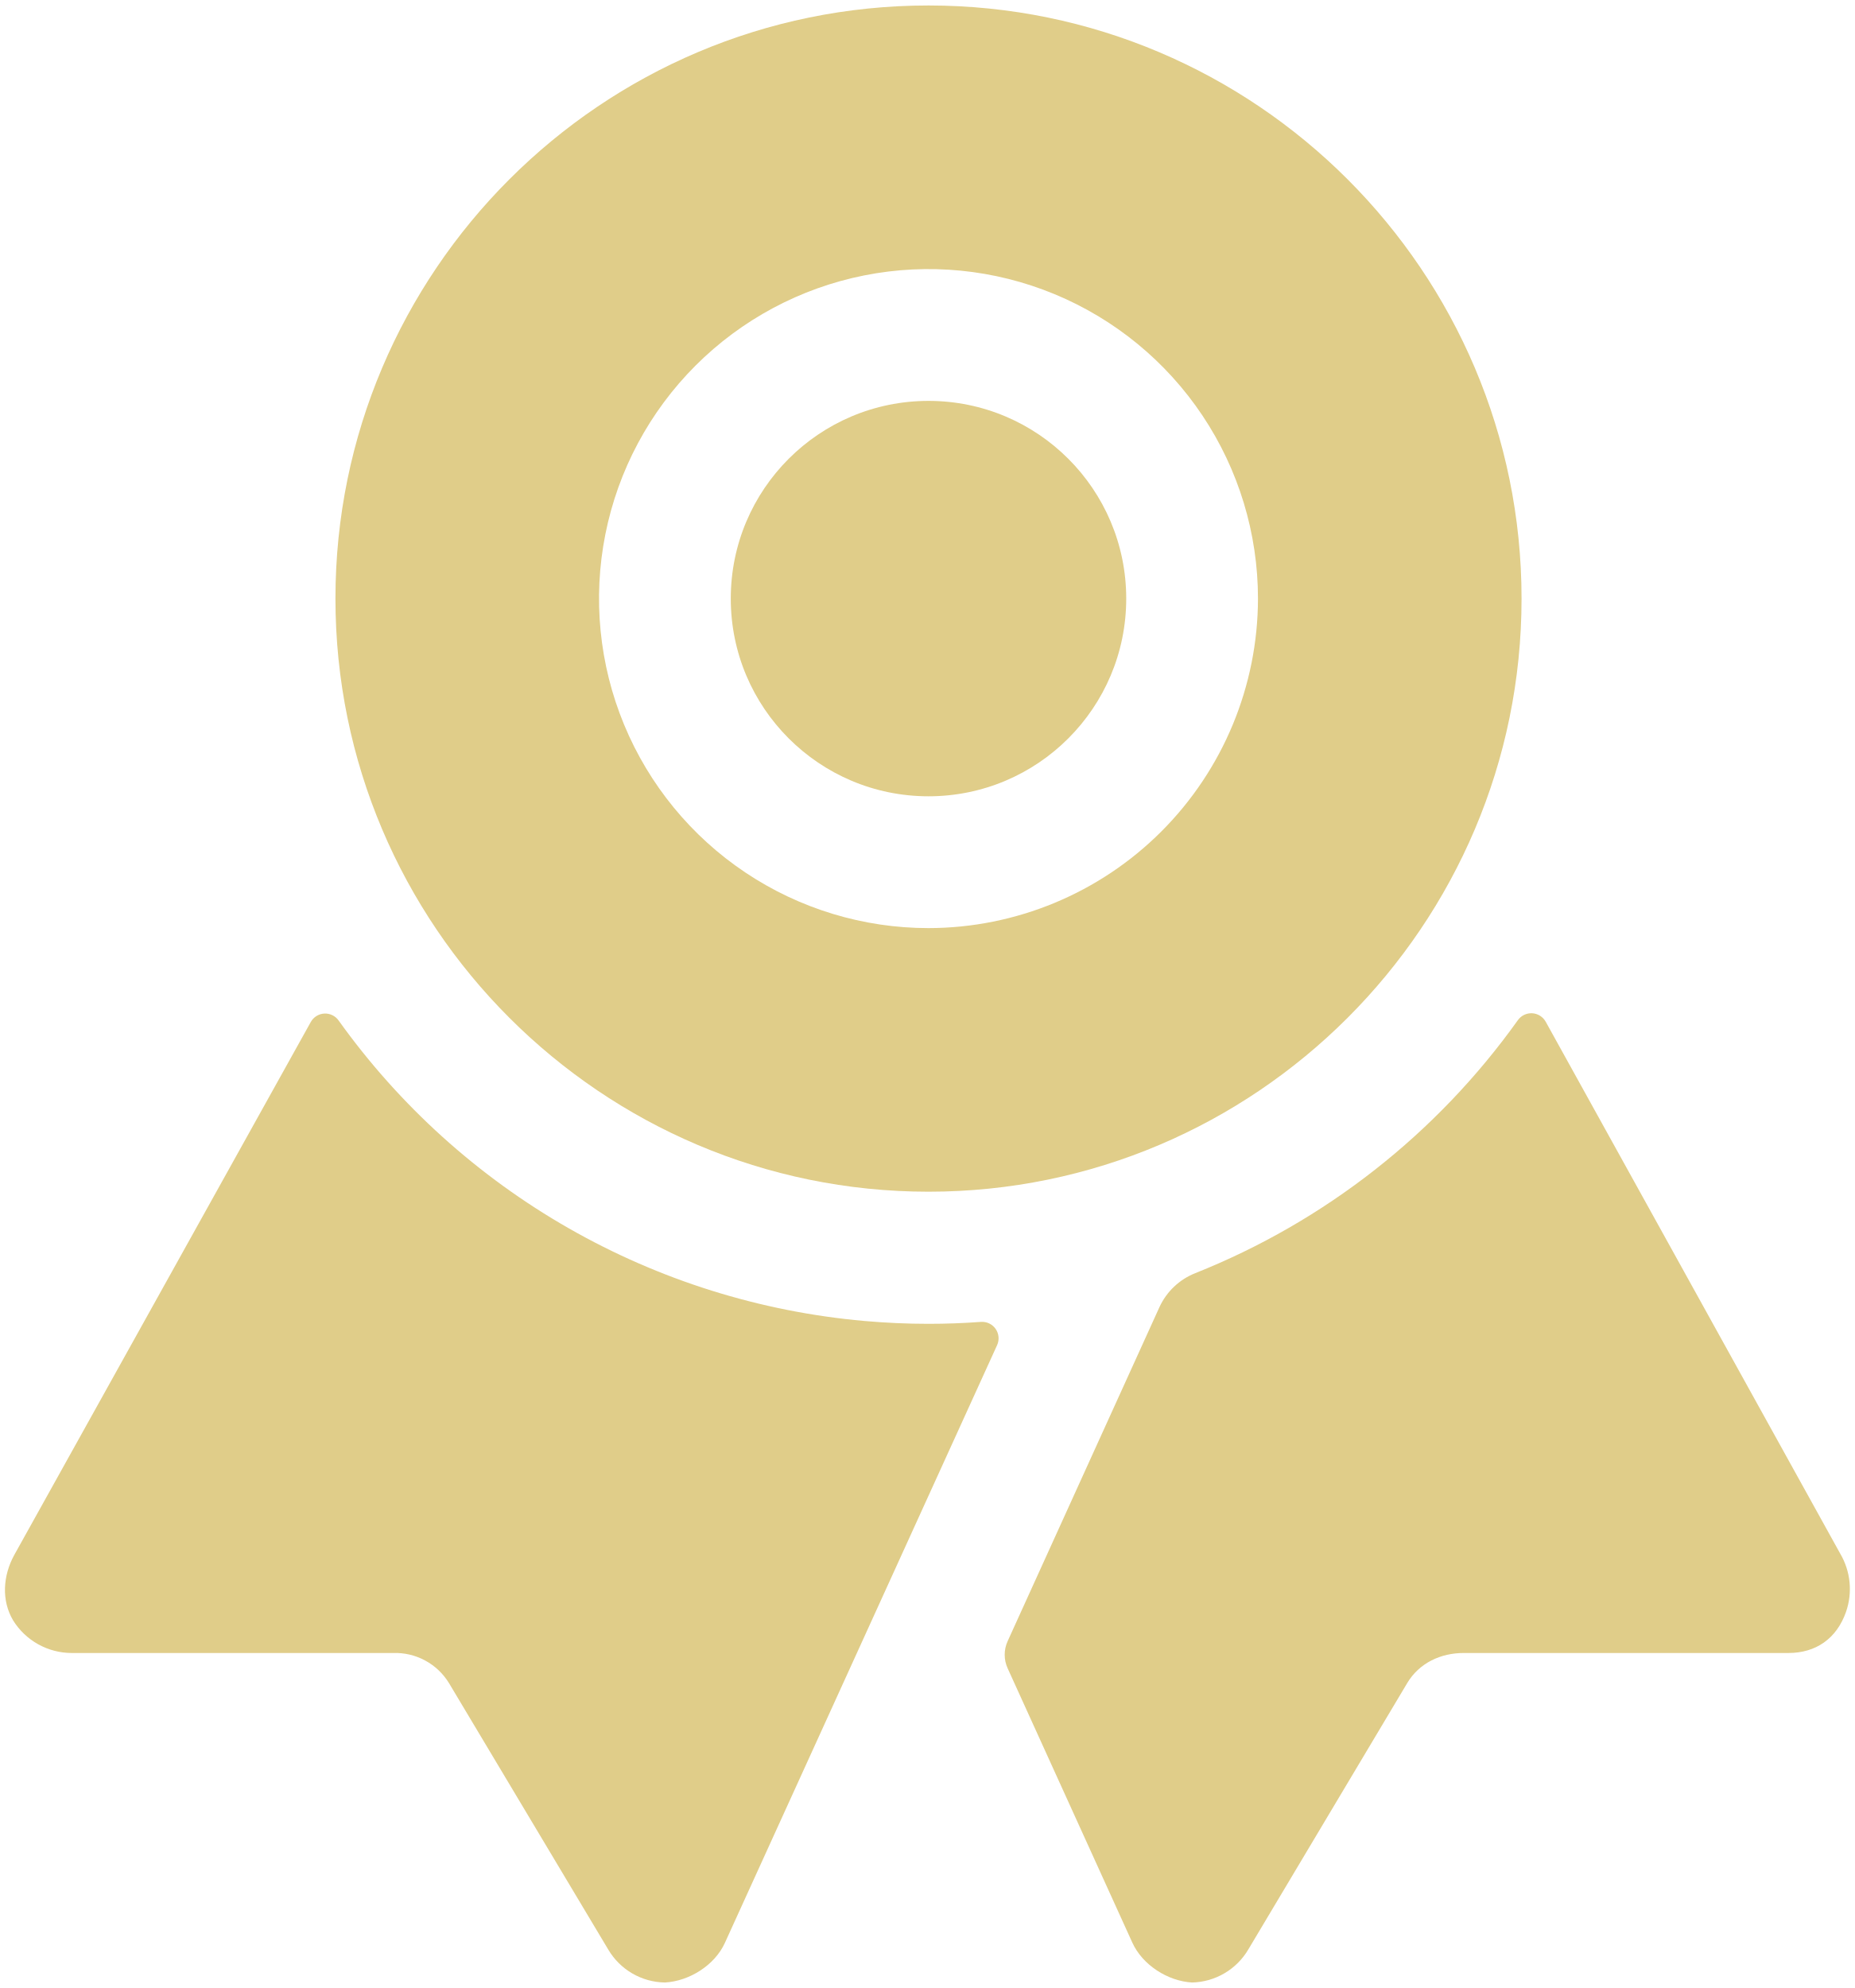
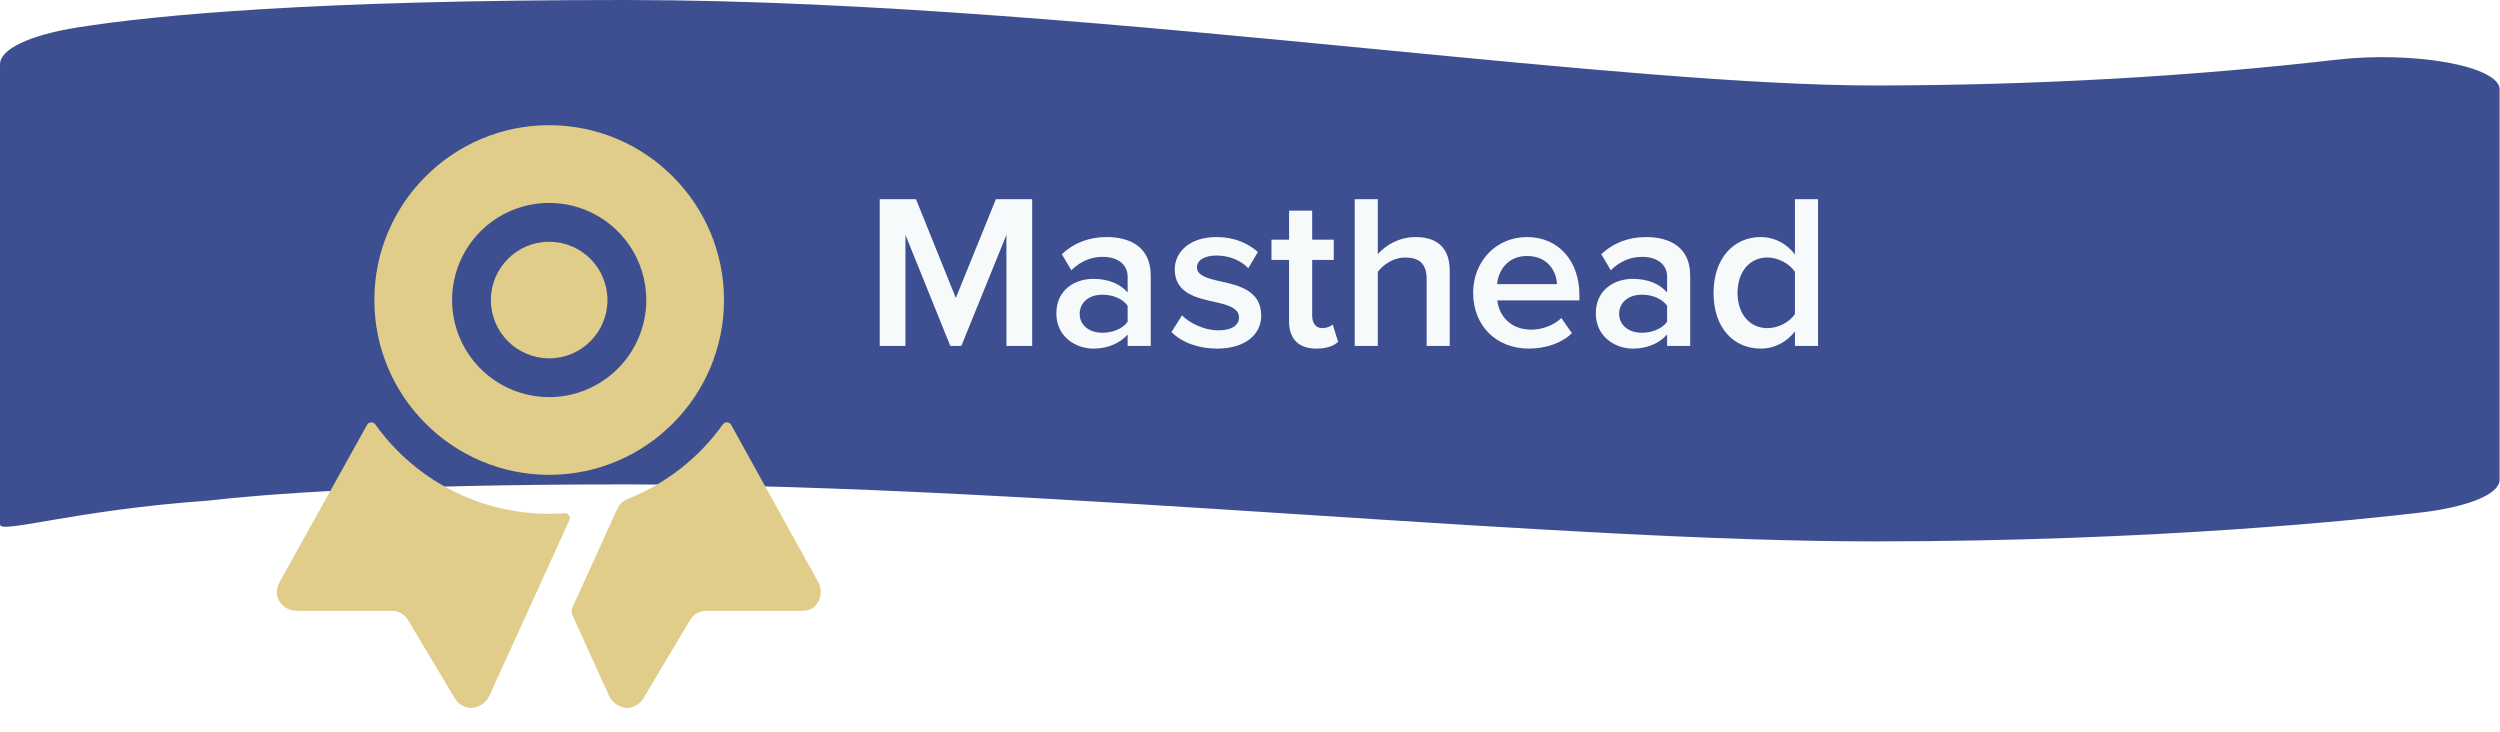
- <svg xmlns="http://www.w3.org/2000/svg" width="307" height="329" viewBox="0 0 307 329" fill="none">
-   <path d="M162.361 218.763C159.485 218.976 156.581 219.083 153.65 219.083C150.085 219.083 146.561 218.92 143.077 218.613C125.846 217.085 109.148 211.852 94.128 203.27C79.107 194.689 66.119 182.962 56.052 168.894C55.787 168.516 55.43 168.211 55.015 168.009C54.6 167.806 54.14 167.712 53.679 167.736C53.218 167.76 52.77 167.901 52.378 168.145C51.986 168.389 51.662 168.729 51.438 169.133L2.36 257.337C0.492 260.745 0.199 264.835 2.169 268.161C3.194 269.811 4.623 271.172 6.32 272.116C8.017 273.061 9.926 273.558 11.868 273.56H65.036C66.888 273.491 68.725 273.918 70.357 274.797C71.989 275.675 73.357 276.973 74.32 278.556L100.673 322.638C101.637 324.274 103.005 325.634 104.646 326.589C106.288 327.544 108.147 328.061 110.045 328.091C114.094 327.866 118.286 325.235 119.97 321.547L165.033 222.607C165.228 222.178 165.307 221.705 165.264 221.235C165.221 220.765 165.057 220.314 164.788 219.927C164.519 219.539 164.154 219.229 163.728 219.024C163.303 218.82 162.832 218.73 162.361 218.763ZM304.579 257.119L255.821 169.071C255.596 168.672 255.273 168.335 254.883 168.093C254.494 167.852 254.049 167.712 253.591 167.687C253.133 167.663 252.676 167.755 252.263 167.953C251.85 168.152 251.493 168.453 251.227 168.826C237.818 187.613 219.288 202.146 197.847 210.692C195.215 211.73 193.085 213.745 191.903 216.316L166.778 271.597C166.455 272.303 166.287 273.07 166.287 273.846C166.287 274.623 166.455 275.39 166.778 276.096L187.411 321.486C189.081 325.174 193.267 327.866 197.309 328.091C199.209 328.044 201.065 327.511 202.7 326.542C204.335 325.573 205.694 324.201 206.647 322.556L232.911 278.536C234.881 275.23 238.453 273.54 242.304 273.56H295.997C300.543 273.56 303.986 271.188 305.54 266.744C306.086 265.165 306.283 263.487 306.117 261.826C305.951 260.164 305.426 258.558 304.579 257.119Z" fill="#E0CD89" />
-   <path d="M153.677 131.781C171.751 131.781 186.402 117.133 186.402 99.062C186.402 80.992 171.751 66.344 153.677 66.344C135.603 66.344 120.951 80.992 120.951 99.062C120.951 117.133 135.603 131.781 153.677 131.781Z" fill="#E0CD89" />
-   <path d="M153.677 0.906C99.541 0.906 55.52 44.933 55.52 99.062C55.52 153.192 99.561 197.219 153.677 197.219C207.792 197.219 251.833 153.185 251.833 99.062C251.833 44.94 207.806 0.906 153.677 0.906ZM153.677 153.594C142.892 153.594 132.348 150.396 123.381 144.404C114.413 138.412 107.424 129.895 103.296 119.931C99.169 109.966 98.089 99.002 100.193 88.424C102.297 77.846 107.491 68.129 115.117 60.503C122.744 52.877 132.46 47.683 143.038 45.579C153.616 43.475 164.581 44.555 174.545 48.682C184.509 52.809 193.026 59.799 199.018 68.767C205.01 77.734 208.208 88.277 208.208 99.062C208.19 113.52 202.439 127.379 192.216 137.602C181.994 147.825 168.134 153.576 153.677 153.594Z" fill="#E0CD89" />
+ <svg xmlns="http://www.w3.org/2000/svg" width="212" height="62" viewBox="0 0 212 62" fill="none">
+   <path d="M0 5.456V44.475C0 45.306 6.289 43.252 17.664 42.453C22.223 41.92 32.639 41.077 52.992 41.077C70.889 41.077 91.417 42.404 111.274 43.687L111.288 43.688C128.957 44.831 145.649 45.91 158.975 45.91C182.981 45.91 200.534 44.031 205.342 43.456C207.309 43.221 208.983 42.834 210.16 42.343C211.336 41.852 211.964 41.278 211.966 40.691V7.563C211.966 7.114 211.56 6.673 210.784 6.278C210.009 5.883 208.888 5.546 207.522 5.298C206.156 5.05 204.586 4.899 202.954 4.857C201.321 4.815 199.677 4.885 198.166 5.059C185.763 6.493 172.44 7.238 158.975 7.249C148.514 7.249 133.097 5.758 116.775 4.18L116.732 4.176C96.473 2.218 73.517 0 52.992 0C26.706 0 13.248 1.266 6.569 2.327C4.57 2.646 2.912 3.103 1.76 3.652C0.607 4.201 0.001 4.823 0 5.456Z" fill="#3D4F91" />
+   <path d="M85.345 29.337L87.528 29.337L87.528 16.894L84.45 16.894L81.054 25.27L77.678 16.894L74.6 16.894L74.6 29.337L76.782 29.337L76.782 19.916L80.588 29.337L81.521 29.337L85.345 19.916L85.345 29.337ZM95.624 29.337L97.582 29.337L97.582 23.367C97.582 20.942 95.829 20.102 93.833 20.102C92.396 20.102 91.09 20.569 90.046 21.558L90.848 22.919C91.631 22.154 92.508 21.781 93.516 21.781C94.766 21.781 95.624 22.416 95.624 23.46V24.804C94.971 24.039 93.926 23.647 92.713 23.647C91.24 23.647 89.579 24.505 89.579 26.576C89.579 28.572 91.24 29.561 92.713 29.561C93.907 29.561 94.952 29.132 95.624 28.367V29.337ZM95.624 27.285C95.176 27.9 94.336 28.218 93.478 28.218C92.378 28.218 91.557 27.583 91.557 26.613C91.557 25.624 92.378 24.99 93.478 24.99C94.336 24.99 95.176 25.307 95.624 25.923L95.624 27.285ZM99.339 28.162C100.271 29.076 101.671 29.561 103.2 29.561C105.626 29.561 106.95 28.348 106.95 26.762C106.95 24.636 105.029 24.188 103.462 23.852C102.398 23.61 101.503 23.367 101.503 22.677C101.503 22.043 102.156 21.669 103.182 21.669C104.301 21.669 105.308 22.136 105.849 22.752L106.67 21.371C105.849 20.643 104.693 20.102 103.163 20.102C100.887 20.102 99.618 21.371 99.618 22.845C99.618 24.86 101.465 25.27 103.014 25.606C104.115 25.848 105.066 26.128 105.066 26.912C105.066 27.583 104.469 28.012 103.294 28.012C102.118 28.012 100.868 27.397 100.234 26.744L99.339 28.162ZM111.627 29.561C112.541 29.561 113.119 29.318 113.474 28.983L113.007 27.509C112.858 27.677 112.504 27.826 112.13 27.826C111.571 27.826 111.272 27.378 111.272 26.762L111.272 22.043L113.101 22.043V20.326L111.272 20.326V17.864L109.313 17.864V20.326L107.821 20.326V22.043L109.313 22.043L109.313 27.247C109.313 28.74 110.116 29.561 111.627 29.561ZM120.98 29.337L122.938 29.337L122.938 22.957C122.938 21.11 121.968 20.102 120.028 20.102C118.61 20.102 117.435 20.849 116.838 21.558L116.838 16.894L114.879 16.894L114.879 29.337L116.838 29.337L116.838 23.05C117.304 22.434 118.163 21.837 119.151 21.837C120.252 21.837 120.98 22.266 120.98 23.666L120.98 29.337ZM124.923 24.822C124.923 27.677 126.937 29.561 129.642 29.561C131.079 29.561 132.404 29.113 133.299 28.255L132.404 26.968C131.769 27.602 130.725 27.956 129.848 27.956C128.15 27.956 127.124 26.837 126.975 25.475L133.933 25.475V25.009C133.933 22.173 132.198 20.102 129.493 20.102C126.825 20.102 124.923 22.21 124.923 24.822ZM129.493 21.707C131.266 21.707 131.993 23.031 132.03 24.095L126.956 24.095C127.049 22.994 127.814 21.707 129.493 21.707ZM141.37 29.337L143.329 29.337V23.367C143.329 20.942 141.575 20.102 139.579 20.102C138.143 20.102 136.837 20.569 135.792 21.558L136.594 22.919C137.378 22.154 138.255 21.781 139.262 21.781C140.512 21.781 141.37 22.416 141.37 23.46V24.804C140.717 24.039 139.673 23.647 138.46 23.647C136.986 23.647 135.326 24.505 135.326 26.576C135.326 28.572 136.986 29.561 138.46 29.561C139.654 29.561 140.699 29.132 141.37 28.367V29.337ZM141.37 27.285C140.922 27.9 140.083 28.218 139.225 28.218C138.124 28.218 137.303 27.583 137.303 26.613C137.303 25.624 138.124 24.99 139.225 24.99C140.083 24.99 140.922 25.307 141.37 25.923V27.285ZM152.212 29.337L154.17 29.337L154.17 16.894L152.212 16.894L152.212 21.576C151.484 20.625 150.439 20.102 149.32 20.102C146.988 20.102 145.309 21.931 145.309 24.841C145.309 27.807 147.007 29.561 149.32 29.561C150.477 29.561 151.521 29.001 152.212 28.106V29.337ZM152.212 26.632C151.764 27.303 150.812 27.826 149.88 27.826C148.331 27.826 147.343 26.576 147.343 24.841C147.343 23.087 148.331 21.837 149.88 21.837C150.812 21.837 151.764 22.378 152.212 23.05V26.632Z" fill="#F7FAFB" />
+   <path d="M47.881 43.524C47.446 43.556 47.008 43.572 46.565 43.572C46.027 43.572 45.494 43.547 44.968 43.501C42.366 43.27 39.844 42.48 37.575 41.184C35.307 39.888 33.345 38.117 31.825 35.992C31.785 35.935 31.731 35.889 31.668 35.858C31.605 35.828 31.536 35.813 31.466 35.817C31.396 35.821 31.329 35.842 31.27 35.879C31.21 35.916 31.162 35.967 31.128 36.028L23.715 49.35C23.433 49.865 23.389 50.482 23.686 50.985C23.841 51.234 24.057 51.439 24.313 51.582C24.57 51.725 24.858 51.8 25.151 51.8H33.181C33.461 51.79 33.739 51.854 33.985 51.987C34.232 52.12 34.438 52.316 34.584 52.555L38.564 59.213C38.709 59.46 38.916 59.665 39.164 59.809C39.412 59.954 39.693 60.032 39.979 60.036C40.591 60.002 41.224 59.605 41.478 59.048L48.284 44.105C48.314 44.04 48.326 43.968 48.319 43.897C48.313 43.826 48.288 43.758 48.247 43.7C48.207 43.641 48.152 43.594 48.087 43.563C48.023 43.532 47.952 43.519 47.881 43.524V43.524ZM69.361 49.317L61.996 36.019C61.962 35.958 61.914 35.907 61.855 35.871C61.796 35.834 61.729 35.813 61.66 35.81C61.591 35.806 61.522 35.82 61.459 35.85C61.397 35.88 61.343 35.925 61.303 35.982C59.278 38.819 56.479 41.014 53.24 42.305C52.843 42.462 52.521 42.766 52.343 43.154L48.548 51.504C48.499 51.61 48.474 51.726 48.474 51.843C48.474 51.961 48.499 52.077 48.548 52.183L51.664 59.039C51.917 59.596 52.549 60.002 53.159 60.036C53.446 60.029 53.727 59.949 53.973 59.802C54.22 59.656 54.426 59.449 54.57 59.2L58.536 52.552C58.834 52.052 59.373 51.797 59.955 51.8H68.064C68.751 51.8 69.271 51.442 69.506 50.771C69.588 50.532 69.618 50.279 69.593 50.028C69.568 49.777 69.489 49.534 69.361 49.317V49.317Z" fill="#E0CD89" />
+   <path d="M46.57 30.386C49.299 30.386 51.512 28.173 51.512 25.444C51.512 22.715 49.299 20.502 46.57 20.502C43.84 20.502 41.627 22.715 41.627 25.444C41.627 28.173 43.84 30.386 46.57 30.386Z" fill="#E0CD89" />
+   <path d="M46.57 10.616C38.393 10.616 31.745 17.266 31.745 25.441C31.745 33.617 38.396 40.266 46.57 40.266C54.743 40.266 61.395 33.616 61.395 25.441C61.395 17.267 54.745 10.616 46.57 10.616ZM46.57 33.677C44.941 33.677 43.348 33.194 41.994 32.289C40.639 31.384 39.584 30.098 38.961 28.593C38.337 27.088 38.174 25.432 38.492 23.834C38.81 22.237 39.594 20.769 40.746 19.617C41.898 18.466 43.365 17.681 44.963 17.363C46.56 17.046 48.217 17.209 49.721 17.832C51.226 18.455 52.513 19.511 53.418 20.866C54.323 22.22 54.806 23.812 54.806 25.441C54.803 27.625 53.934 29.718 52.391 31.262C50.846 32.806 48.753 33.675 46.57 33.677V33.677Z" fill="#E0CD89" />
</svg>
